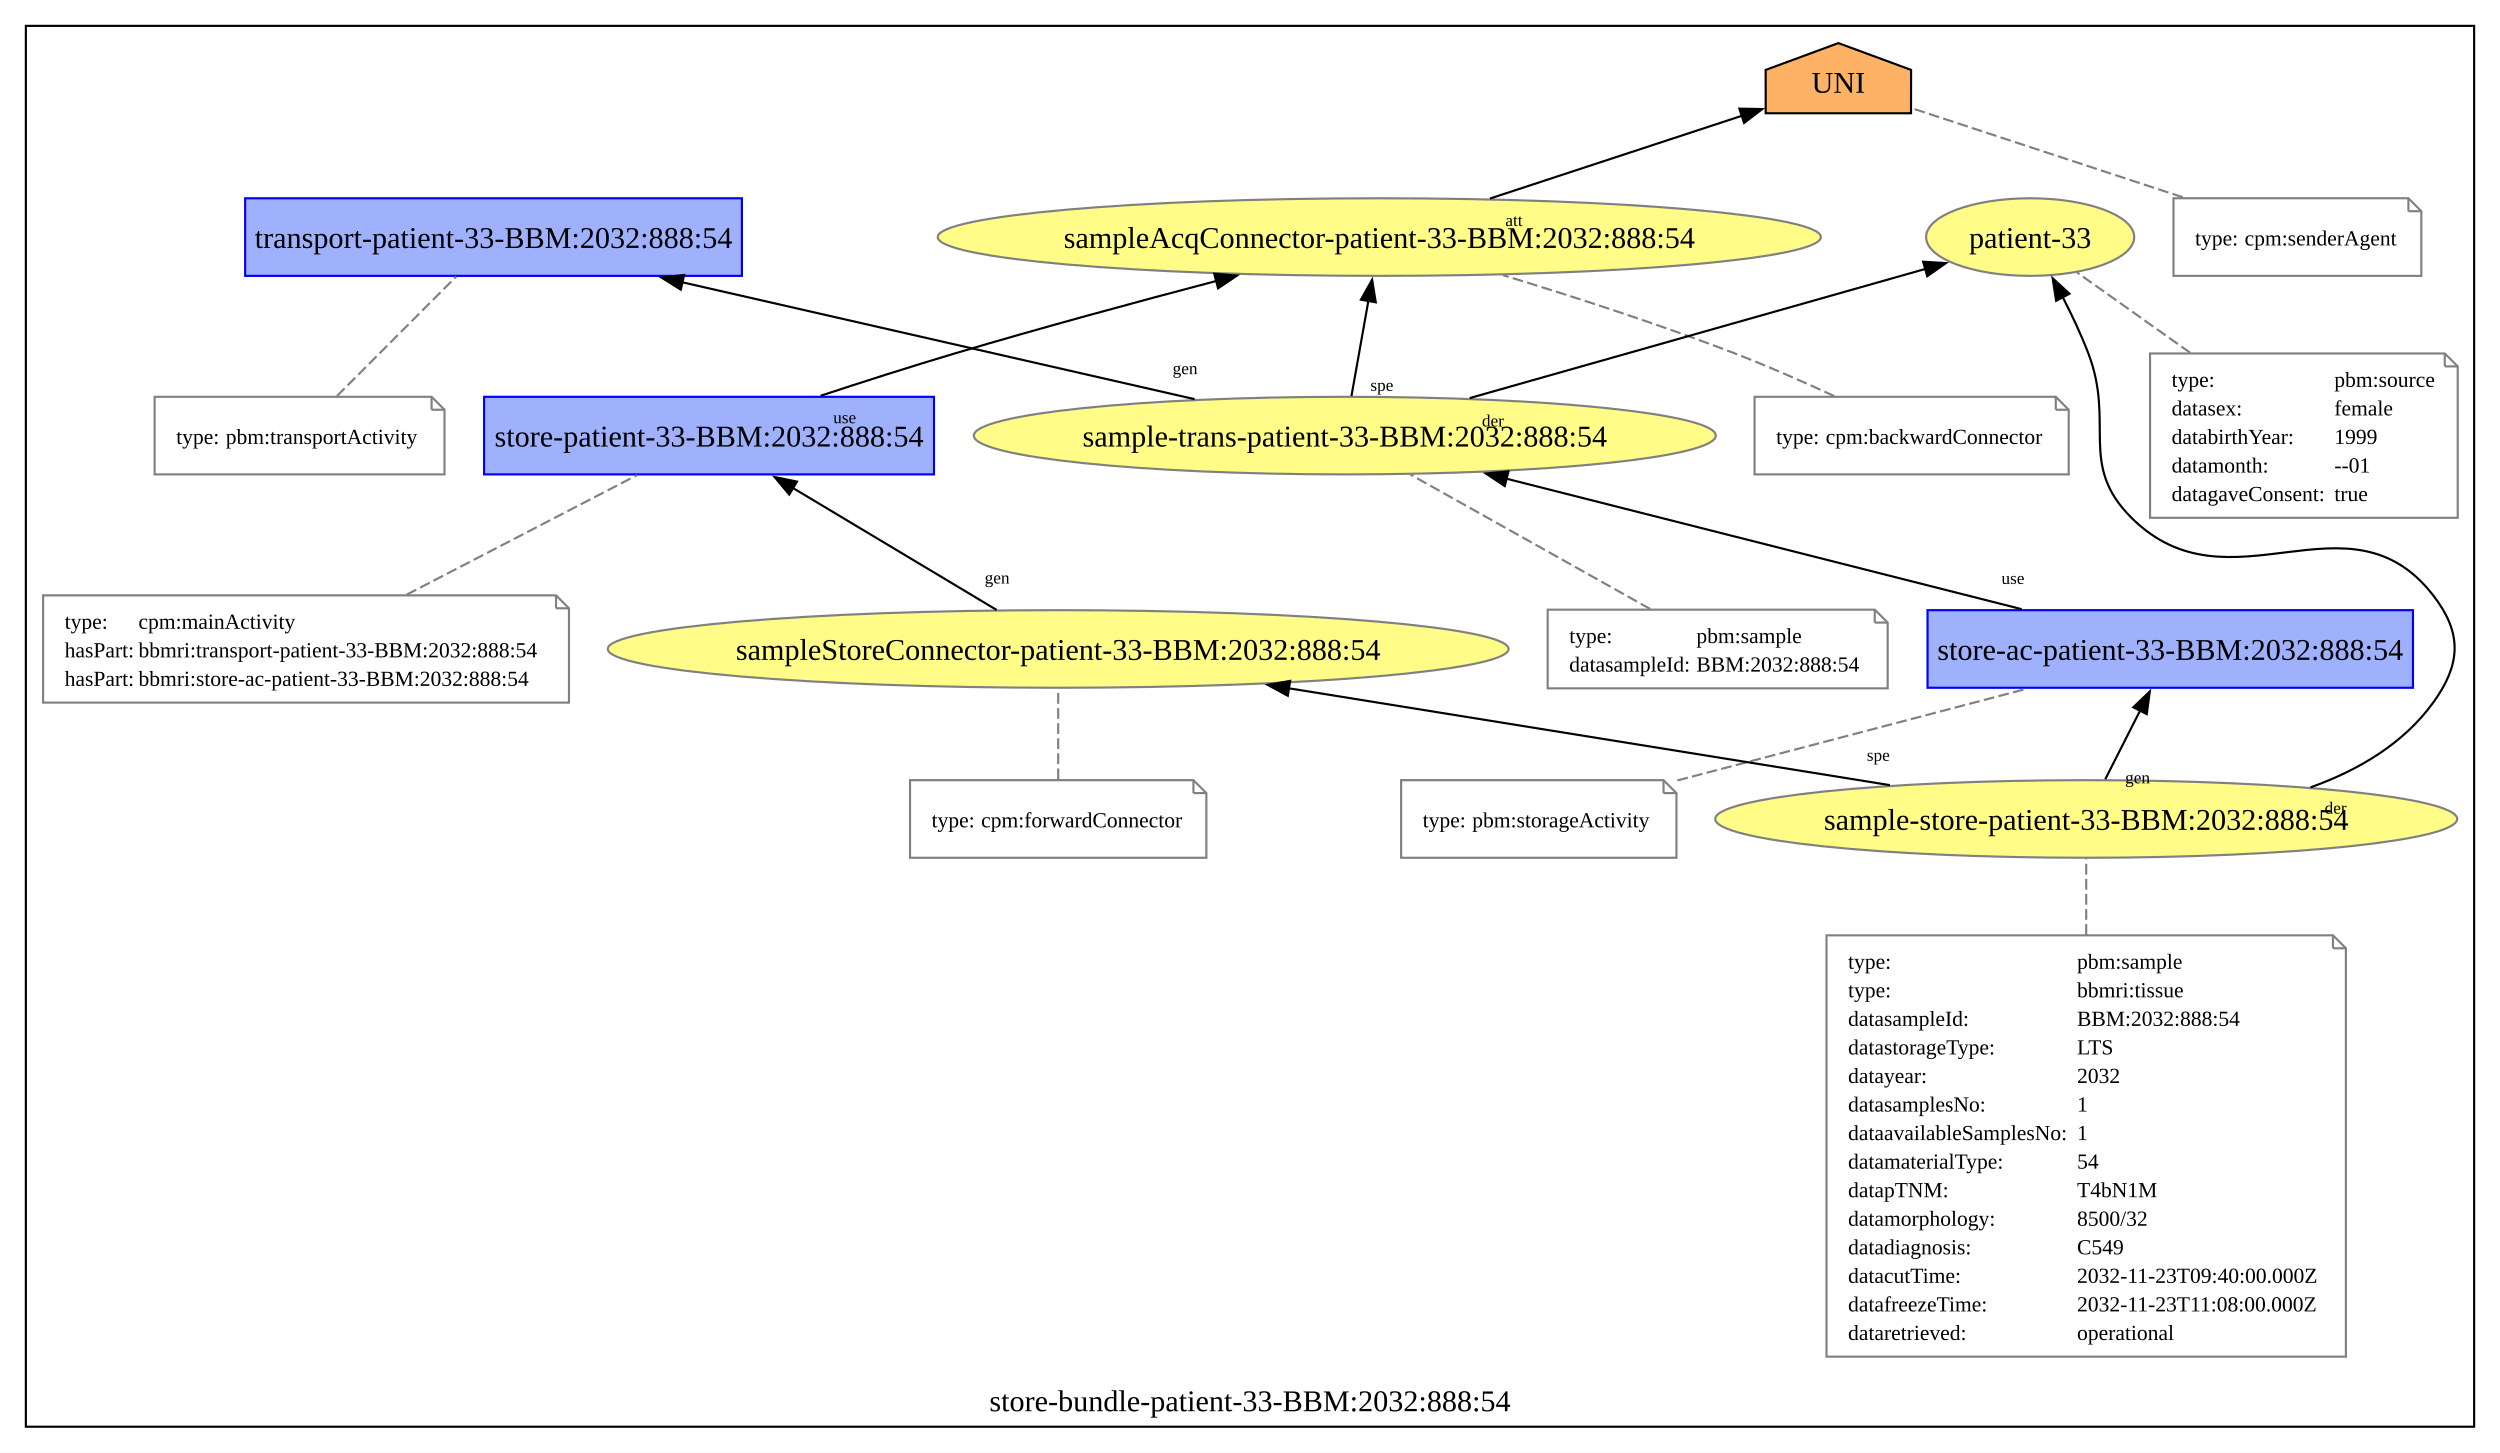
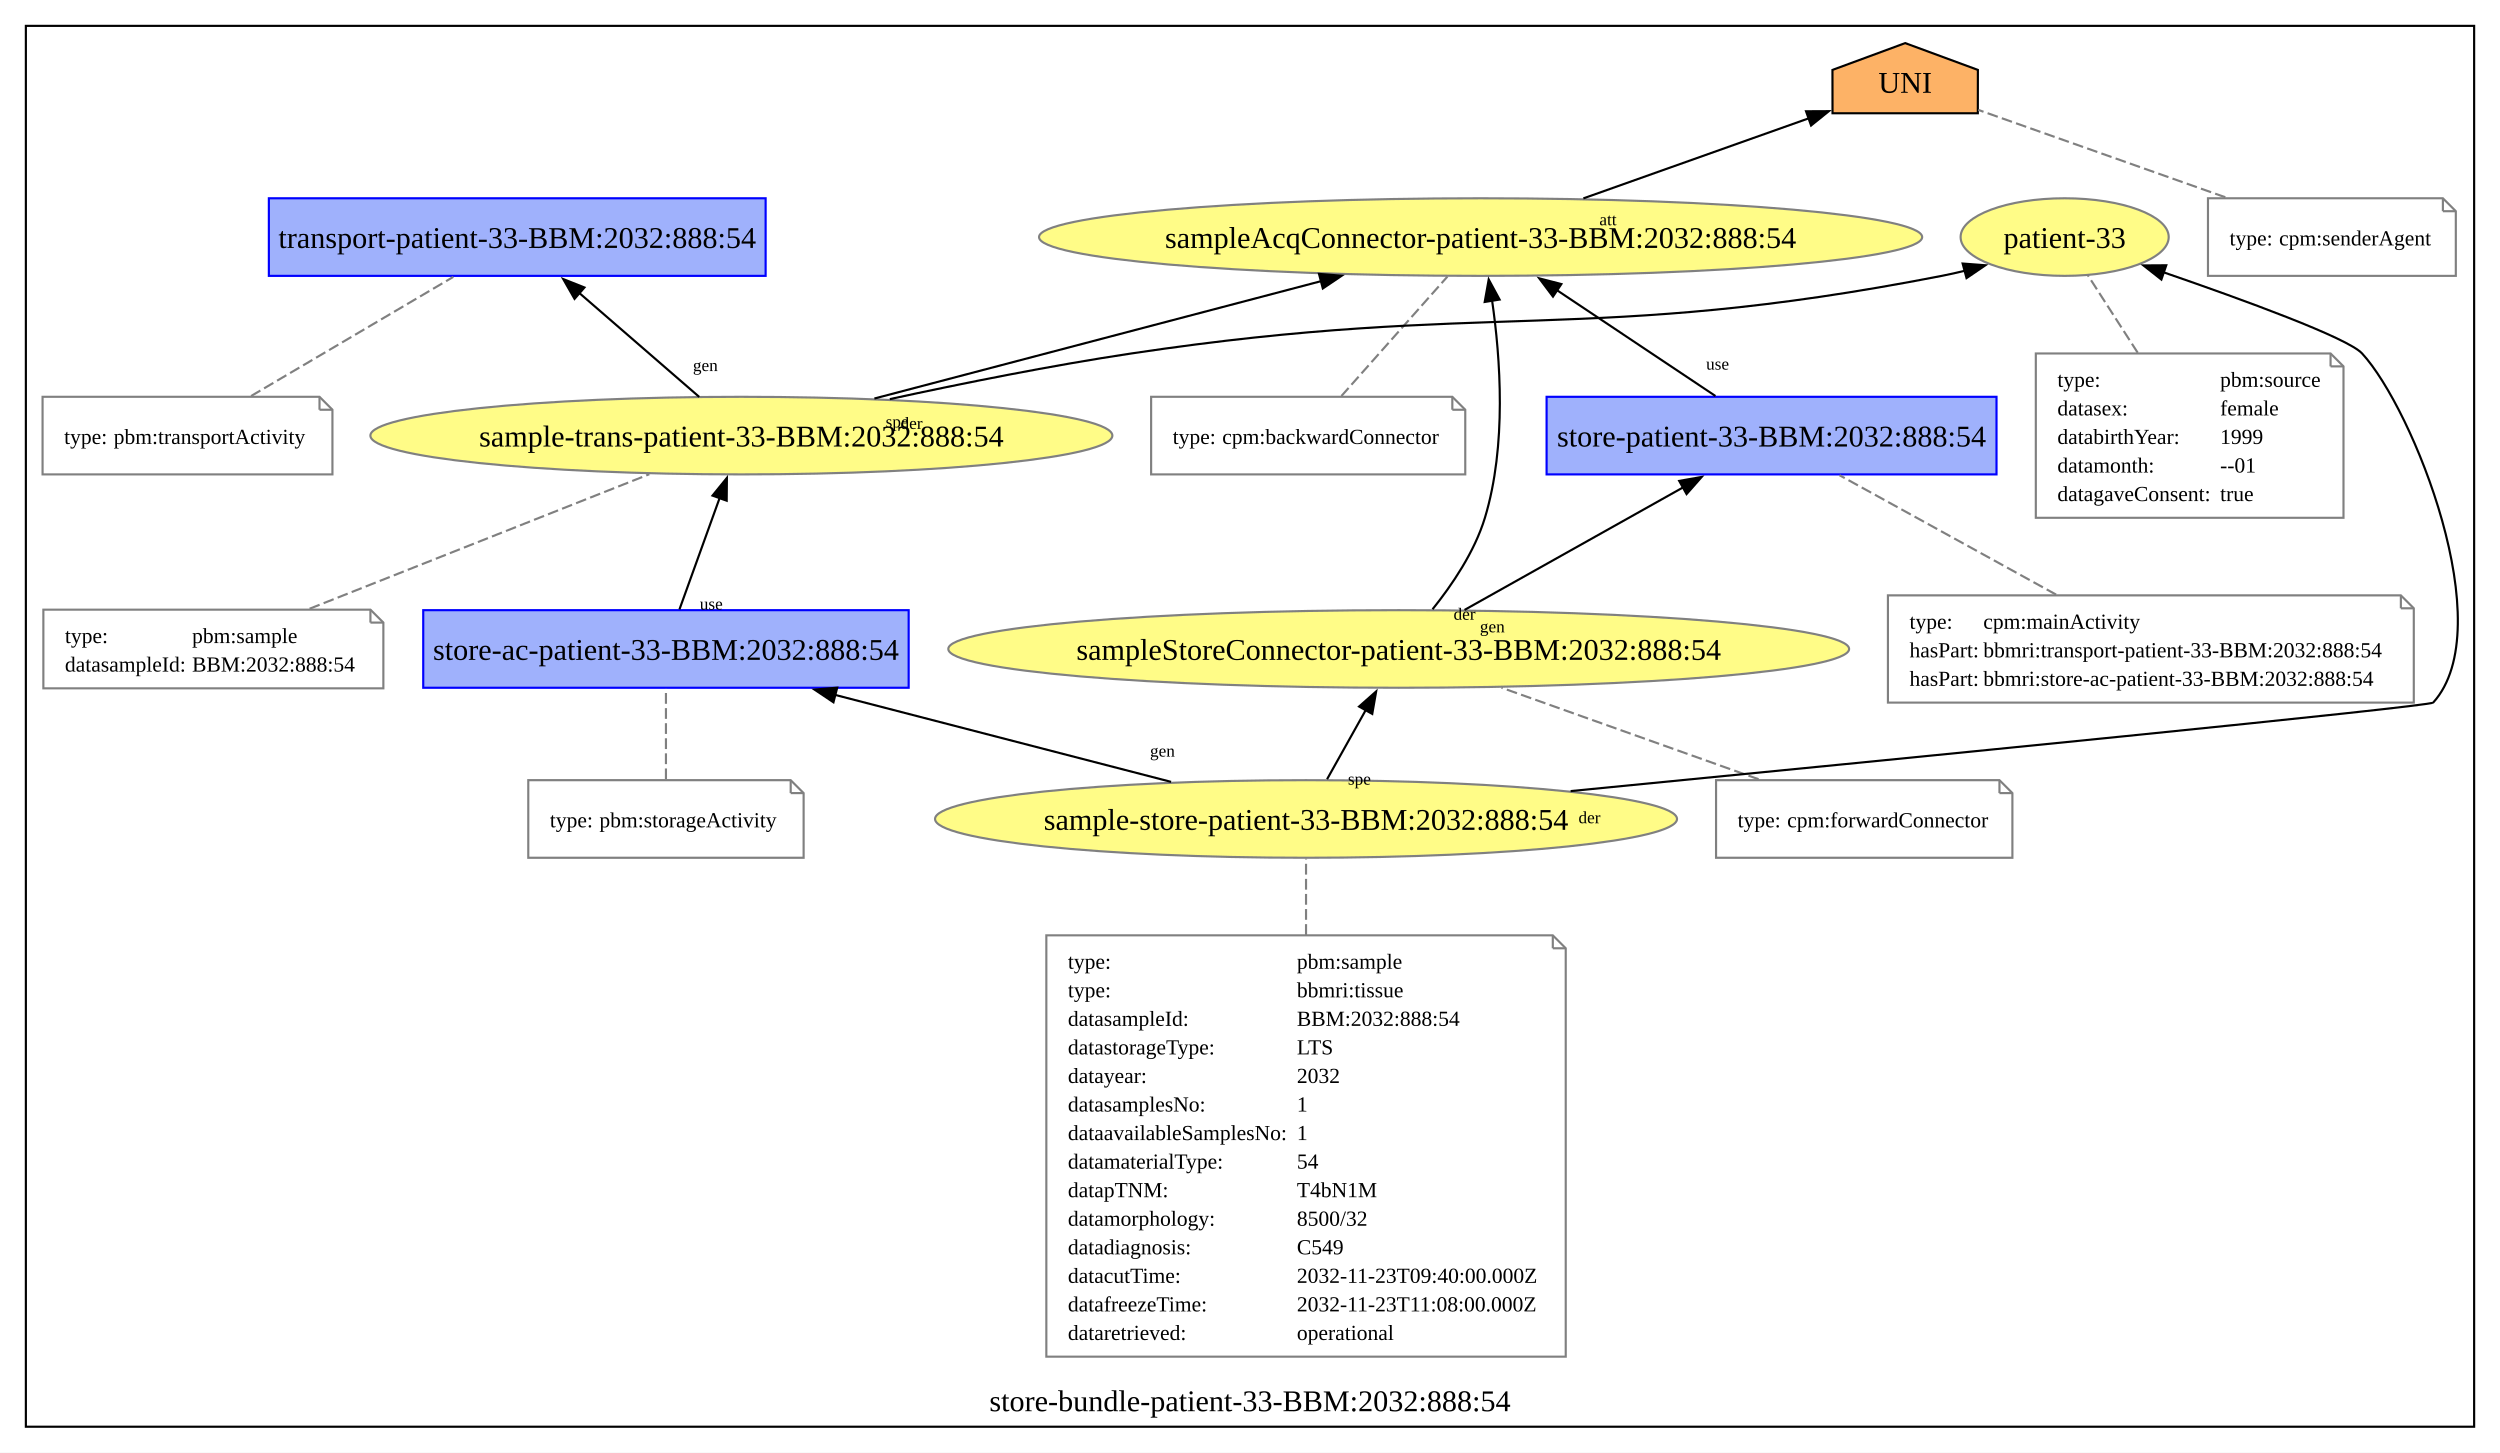
<svg xmlns="http://www.w3.org/2000/svg" xmlns:xlink="http://www.w3.org/1999/xlink" width="1160pt" height="674pt" viewBox="0.00 0.00 1160.00 674.00">
  <g id="graph0" class="graph" transform="scale(1 1) rotate(0) translate(4 670)">
    <polygon fill="white" stroke="none" points="-4,4 -4,-670 1156,-670 1156,4 -4,4" />
    <g id="clust1" class="cluster">
      <g id="a_clust1">
        <a xlink:href="http://www.bbmri.cz/schemas/biobank/datastore-bundle-patient-33-BBM:2032:888:54" xlink:title="store-bundle-patient-33-BBM:2032:888:54">
          <polygon fill="none" stroke="black" points="8,-8 8,-658 1144,-658 1144,-8 8,-8" />
          <text text-anchor="middle" x="576" y="-15.2" font-family="Times New Roman,serif" font-size="14.00">store-bundle-patient-33-BBM:2032:888:54</text>
        </a>
      </g>
    </g>
    <g id="node1" class="node">
      <g id="a_node1">
        <a xlink:href="http://www.bbmri.cz/schemas/biobank/datastore-patient-33-BBM:2032:888:54" xlink:title="store-patient-33-BBM:2032:888:54">
-           <polygon fill="#9fb1fc" stroke="#0000ff" points="429.38,-485.88 220.62,-485.88 220.62,-449.88 429.38,-449.88 429.38,-485.88" />
-           <text text-anchor="middle" x="325" y="-462.82" font-family="Times New Roman,serif" font-size="14.00">store-patient-33-BBM:2032:888:54</text>
+           <polygon fill="#9fb1fc" stroke="#0000ff" points="922.38,-485.88 713.62,-485.88 713.62,-449.88 922.38,-449.88 922.38,-485.88" />
+           <text text-anchor="middle" x="818" y="-462.82" font-family="Times New Roman,serif" font-size="14.00">store-patient-33-BBM:2032:888:54</text>
        </a>
      </g>
    </g>
    <g id="node7" class="node">
      <g id="a_node7">
        <a xlink:href="http://www.bbmri.cz/schemas/biobank/datasampleAcqConnector-patient-33-BBM:2032:888:54" xlink:title="sampleAcqConnector-patient-33-BBM:2032:888:54">
-           <ellipse fill="#fffc87" stroke="#808080" cx="636" cy="-560" rx="204.89" ry="18" />
-           <text text-anchor="middle" x="636" y="-554.95" font-family="Times New Roman,serif" font-size="14.00">sampleAcqConnector-patient-33-BBM:2032:888:54</text>
+           <ellipse fill="#fffc87" stroke="#808080" cx="683" cy="-560" rx="204.89" ry="18" />
+           <text text-anchor="middle" x="683" y="-554.95" font-family="Times New Roman,serif" font-size="14.00">sampleAcqConnector-patient-33-BBM:2032:888:54</text>
        </a>
      </g>
    </g>
    <g id="edge10" class="edge">
-       <path fill="none" stroke="black" d="M376.75,-486.36C396.2,-492.76 418.55,-499.92 439,-506 478.84,-517.84 523.56,-529.96 560.3,-539.62" />
-       <polygon fill="black" stroke="black" points="559.41,-543 569.97,-542.15 561.19,-536.23 559.41,-543" />
-       <text text-anchor="middle" x="387.93" y="-473.63" font-family="Times New Roman,serif" font-size="8.00">use</text>
+       <path fill="none" stroke="black" d="M791.97,-486.25C771.05,-500.22 741.46,-519.97 718.39,-535.37" />
+       <polygon fill="black" stroke="black" points="716.58,-532.37 710.21,-540.84 720.47,-538.19 716.58,-532.37" />
+       <text text-anchor="middle" x="792.95" y="-498.5" font-family="Times New Roman,serif" font-size="8.00">use</text>
    </g>
    <g id="node2" class="node">
-       <polygon fill="none" stroke="gray" points="254,-393.75 16,-393.75 16,-344 260,-344 260,-387.75 254,-393.75" />
-       <polyline fill="none" stroke="gray" points="254,-393.75 254,-387.75" />
-       <polyline fill="none" stroke="gray" points="260,-387.75 254,-387.75" />
-       <text text-anchor="start" x="26" y="-378.25" font-family="Times New Roman,serif" font-size="10.00">type:</text>
-       <text text-anchor="start" x="60.25" y="-378.25" font-family="Times New Roman,serif" font-size="10.00">cpm:mainActivity</text>
-       <text text-anchor="start" x="26" y="-365" font-family="Times New Roman,serif" font-size="10.00">hasPart:</text>
-       <text text-anchor="start" x="60.25" y="-365" font-family="Times New Roman,serif" font-size="10.00">bbmri:transport-patient-33-BBM:2032:888:54</text>
-       <text text-anchor="start" x="26" y="-351.75" font-family="Times New Roman,serif" font-size="10.00">hasPart:</text>
-       <text text-anchor="start" x="60.25" y="-351.75" font-family="Times New Roman,serif" font-size="10.00">bbmri:store-ac-patient-33-BBM:2032:888:54</text>
+       <polygon fill="none" stroke="gray" points="1110,-393.75 872,-393.75 872,-344 1116,-344 1116,-387.75 1110,-393.75" />
+       <polyline fill="none" stroke="gray" points="1110,-393.75 1110,-387.75" />
+       <polyline fill="none" stroke="gray" points="1116,-387.75 1110,-387.75" />
+       <text text-anchor="start" x="882" y="-378.25" font-family="Times New Roman,serif" font-size="10.00">type:</text>
+       <text text-anchor="start" x="916.25" y="-378.25" font-family="Times New Roman,serif" font-size="10.00">cpm:mainActivity</text>
+       <text text-anchor="start" x="882" y="-365" font-family="Times New Roman,serif" font-size="10.00">hasPart:</text>
+       <text text-anchor="start" x="916.25" y="-365" font-family="Times New Roman,serif" font-size="10.00">bbmri:transport-patient-33-BBM:2032:888:54</text>
+       <text text-anchor="start" x="882" y="-351.75" font-family="Times New Roman,serif" font-size="10.00">hasPart:</text>
+       <text text-anchor="start" x="916.25" y="-351.75" font-family="Times New Roman,serif" font-size="10.00">bbmri:store-ac-patient-33-BBM:2032:888:54</text>
    </g>
    <g id="edge1" class="edge">
-       <path fill="none" stroke="gray" stroke-dasharray="5,2" d="M184.71,-394.1C217.92,-411.33 261.74,-434.06 291.51,-449.5" />
+       <path fill="none" stroke="gray" stroke-dasharray="5,2" d="M950.04,-394.1C918.78,-411.33 877.54,-434.06 849.52,-449.5" />
    </g>
    <g id="node3" class="node">
      <g id="a_node3">
        <a xlink:href="http://www.bbmri.cz/schemas/biobank/datatransport-patient-33-BBM:2032:888:54" xlink:title="transport-patient-33-BBM:2032:888:54">
-           <polygon fill="#9fb1fc" stroke="#0000ff" points="340.25,-578 109.75,-578 109.75,-542 340.25,-542 340.25,-578" />
-           <text text-anchor="middle" x="225" y="-554.95" font-family="Times New Roman,serif" font-size="14.00">transport-patient-33-BBM:2032:888:54</text>
+           <polygon fill="#9fb1fc" stroke="#0000ff" points="351.25,-578 120.75,-578 120.75,-542 351.25,-542 351.25,-578" />
+           <text text-anchor="middle" x="236" y="-554.95" font-family="Times New Roman,serif" font-size="14.00">transport-patient-33-BBM:2032:888:54</text>
        </a>
      </g>
    </g>
    <g id="node4" class="node">
-       <polygon fill="none" stroke="gray" points="196.25,-485.88 67.75,-485.88 67.75,-449.88 202.25,-449.88 202.25,-479.88 196.25,-485.88" />
-       <polyline fill="none" stroke="gray" points="196.25,-485.88 196.25,-479.88" />
-       <polyline fill="none" stroke="gray" points="202.25,-479.88 196.25,-479.88" />
-       <text text-anchor="start" x="77.75" y="-464" font-family="Times New Roman,serif" font-size="10.00">type:</text>
-       <text text-anchor="start" x="100.75" y="-464" font-family="Times New Roman,serif" font-size="10.00">pbm:transportActivity</text>
+       <polygon fill="none" stroke="gray" points="144.25,-485.88 15.75,-485.88 15.75,-449.88 150.25,-449.88 150.25,-479.88 144.25,-485.88" />
+       <polyline fill="none" stroke="gray" points="144.25,-485.88 144.25,-479.88" />
+       <polyline fill="none" stroke="gray" points="150.25,-479.88 144.25,-479.88" />
+       <text text-anchor="start" x="25.75" y="-464" font-family="Times New Roman,serif" font-size="10.00">type:</text>
+       <text text-anchor="start" x="48.75" y="-464" font-family="Times New Roman,serif" font-size="10.00">pbm:transportActivity</text>
    </g>
    <g id="edge2" class="edge">
-       <path fill="none" stroke="gray" stroke-dasharray="5,2" d="M152.35,-486.25C168.29,-502.21 191.78,-525.73 207.7,-541.68" />
+       <path fill="none" stroke="gray" stroke-dasharray="5,2" d="M112.5,-486.25C139.51,-502.16 179.27,-525.58 206.33,-541.52" />
    </g>
    <g id="node5" class="node">
      <g id="a_node5">
        <a xlink:href="http://www.bbmri.cz/schemas/biobank/datastore-ac-patient-33-BBM:2032:888:54" xlink:title="store-ac-patient-33-BBM:2032:888:54">
-           <polygon fill="#9fb1fc" stroke="#0000ff" points="1115.62,-386.88 890.38,-386.88 890.38,-350.88 1115.62,-350.88 1115.62,-386.88" />
-           <text text-anchor="middle" x="1003" y="-363.82" font-family="Times New Roman,serif" font-size="14.00">store-ac-patient-33-BBM:2032:888:54</text>
+           <polygon fill="#9fb1fc" stroke="#0000ff" points="417.62,-386.88 192.38,-386.88 192.38,-350.88 417.62,-350.88 417.62,-386.88" />
+           <text text-anchor="middle" x="305" y="-363.82" font-family="Times New Roman,serif" font-size="14.00">store-ac-patient-33-BBM:2032:888:54</text>
        </a>
      </g>
    </g>
    <g id="node11" class="node">
      <g id="a_node11">
        <a xlink:href="http://www.bbmri.cz/schemas/biobank/datasample-trans-patient-33-BBM:2032:888:54" xlink:title="sample-trans-patient-33-BBM:2032:888:54">
-           <ellipse fill="#fffc87" stroke="#808080" cx="620" cy="-467.88" rx="172.14" ry="18" />
-           <text text-anchor="middle" x="620" y="-462.82" font-family="Times New Roman,serif" font-size="14.00">sample-trans-patient-33-BBM:2032:888:54</text>
-         </a>
-       </g>
-     </g>
-     <g id="edge15" class="edge">
-       <path fill="none" stroke="black" d="M934.08,-387.33C866.62,-404.41 764.15,-430.37 694.75,-447.94" />
-       <polygon fill="black" stroke="black" points="694.21,-444.47 685.37,-450.32 695.93,-451.26 694.21,-444.47" />
-       <text text-anchor="middle" x="930" y="-399.04" font-family="Times New Roman,serif" font-size="8.00">use</text>
+           <ellipse fill="#fffc87" stroke="#808080" cx="340" cy="-467.88" rx="172.14" ry="18" />
+           <text text-anchor="middle" x="340" y="-462.82" font-family="Times New Roman,serif" font-size="14.00">sample-trans-patient-33-BBM:2032:888:54</text>
+         </a>
+       </g>
+     </g>
+     <g id="edge16" class="edge">
+       <path fill="none" stroke="black" d="M311.26,-387.22C316.43,-401.56 323.89,-422.21 329.9,-438.9" />
+       <polygon fill="black" stroke="black" points="326.6,-440.04 333.28,-448.26 333.18,-437.67 326.6,-440.04" />
+       <text text-anchor="middle" x="326.02" y="-387.14" font-family="Times New Roman,serif" font-size="8.00">use</text>
    </g>
    <g id="node6" class="node">
-       <polygon fill="none" stroke="gray" points="767.88,-308 646.12,-308 646.12,-272 773.88,-272 773.88,-302 767.88,-308" />
-       <polyline fill="none" stroke="gray" points="767.88,-308 767.88,-302" />
-       <polyline fill="none" stroke="gray" points="773.88,-302 767.88,-302" />
-       <text text-anchor="start" x="656.12" y="-286.12" font-family="Times New Roman,serif" font-size="10.00">type:</text>
-       <text text-anchor="start" x="679.12" y="-286.12" font-family="Times New Roman,serif" font-size="10.00">pbm:storageActivity</text>
+       <polygon fill="none" stroke="gray" points="362.88,-308 241.12,-308 241.12,-272 368.88,-272 368.88,-302 362.88,-308" />
+       <polyline fill="none" stroke="gray" points="362.88,-308 362.88,-302" />
+       <polyline fill="none" stroke="gray" points="368.88,-302 362.88,-302" />
+       <text text-anchor="start" x="251.12" y="-286.12" font-family="Times New Roman,serif" font-size="10.00">type:</text>
+       <text text-anchor="start" x="274.12" y="-286.12" font-family="Times New Roman,serif" font-size="10.00">pbm:storageActivity</text>
    </g>
    <g id="edge3" class="edge">
-       <path fill="none" stroke="gray" stroke-dasharray="5,2" d="M774.3,-307.87C822.31,-320.47 887.73,-337.63 936.31,-350.38" />
+       <path fill="none" stroke="gray" stroke-dasharray="5,2" d="M305,-308.44C305,-321.03 305,-337.93 305,-350.5" />
    </g>
    <g id="node17" class="node">
      <g id="a_node17">
        <a xlink:href="http://www.bbmri.cz/schemas/biobank/dataUNI" xlink:title="UNI">
-           <polygon fill="#fdb266" stroke="black" points="882.74,-637.56 849,-650 815.26,-637.56 815.29,-617.44 882.71,-617.44 882.74,-637.56" />
-           <text text-anchor="middle" x="849" y="-626.95" font-family="Times New Roman,serif" font-size="14.00">UNI</text>
+           <polygon fill="#fdb266" stroke="black" points="913.74,-637.56 880,-650 846.26,-637.56 846.29,-617.44 913.71,-617.44 913.74,-637.56" />
+           <text text-anchor="middle" x="880" y="-626.95" font-family="Times New Roman,serif" font-size="14.00">UNI</text>
        </a>
      </g>
    </g>
    <g id="edge12" class="edge">
-       <path fill="none" stroke="black" d="M687.29,-577.86C723.06,-589.61 770.31,-605.14 804.49,-616.37" />
-       <polygon fill="black" stroke="black" points="803.07,-619.59 813.66,-619.39 805.25,-612.94 803.07,-619.59" />
-       <text text-anchor="middle" x="698.47" y="-565.13" font-family="Times New Roman,serif" font-size="8.00">att</text>
+       <path fill="none" stroke="black" d="M730.69,-577.95C762.57,-589.27 804.23,-604.08 835.45,-615.17" />
+       <polygon fill="black" stroke="black" points="834,-618.37 844.59,-618.42 836.34,-611.77 834,-618.37" />
+       <text text-anchor="middle" x="742.1" y="-565.49" font-family="Times New Roman,serif" font-size="8.00">att</text>
    </g>
    <g id="node8" class="node">
-       <polygon fill="none" stroke="gray" points="949.88,-485.88 810.12,-485.88 810.12,-449.88 955.88,-449.88 955.88,-479.88 949.88,-485.88" />
-       <polyline fill="none" stroke="gray" points="949.88,-485.88 949.88,-479.88" />
-       <polyline fill="none" stroke="gray" points="955.88,-479.88 949.88,-479.88" />
-       <text text-anchor="start" x="820.12" y="-464" font-family="Times New Roman,serif" font-size="10.00">type:</text>
-       <text text-anchor="start" x="843.12" y="-464" font-family="Times New Roman,serif" font-size="10.00">cpm:backwardConnector</text>
+       <polygon fill="none" stroke="gray" points="669.88,-485.88 530.12,-485.88 530.12,-449.88 675.88,-449.88 675.88,-479.88 669.88,-485.88" />
+       <polyline fill="none" stroke="gray" points="669.88,-485.88 669.88,-479.88" />
+       <polyline fill="none" stroke="gray" points="675.88,-479.88 669.88,-479.88" />
+       <text text-anchor="start" x="540.12" y="-464" font-family="Times New Roman,serif" font-size="10.00">type:</text>
+       <text text-anchor="start" x="563.12" y="-464" font-family="Times New Roman,serif" font-size="10.00">cpm:backwardConnector</text>
    </g>
    <g id="edge4" class="edge">
-       <path fill="none" stroke="gray" stroke-dasharray="5,2" d="M847.05,-486.23C832.86,-492.79 816.31,-500.1 801,-506 765.77,-519.58 725.43,-532.59 693.45,-542.31" />
+       <path fill="none" stroke="gray" stroke-dasharray="5,2" d="M618.42,-486.25C632.59,-502.21 653.47,-525.73 667.62,-541.68" />
    </g>
    <g id="node9" class="node">
      <g id="a_node9">
        <a xlink:href="http://www.bbmri.cz/schemas/biobank/datasampleStoreConnector-patient-33-BBM:2032:888:54" xlink:title="sampleStoreConnector-patient-33-BBM:2032:888:54">
-           <ellipse fill="#fffc87" stroke="#808080" cx="487" cy="-368.88" rx="208.99" ry="18" />
-           <text text-anchor="middle" x="487" y="-363.82" font-family="Times New Roman,serif" font-size="14.00">sampleStoreConnector-patient-33-BBM:2032:888:54</text>
+           <ellipse fill="#fffc87" stroke="#808080" cx="645" cy="-368.88" rx="208.99" ry="18" />
+           <text text-anchor="middle" x="645" y="-363.82" font-family="Times New Roman,serif" font-size="14.00">sampleStoreConnector-patient-33-BBM:2032:888:54</text>
        </a>
      </g>
    </g>
    <g id="edge11" class="edge">
-       <path fill="none" stroke="black" d="M458.41,-386.99C432.17,-402.71 393.06,-426.13 363.96,-443.55" />
-       <polygon fill="black" stroke="black" points="362.2,-440.52 355.42,-448.66 365.8,-446.53 362.2,-440.52" />
-       <text text-anchor="middle" x="458.65" y="-399.27" font-family="Times New Roman,serif" font-size="8.00">gen</text>
+       <path fill="none" stroke="black" d="M675.53,-386.99C703.8,-402.85 746.05,-426.54 777.21,-444" />
+       <polygon fill="black" stroke="black" points="775.15,-446.86 785.58,-448.7 778.57,-440.75 775.15,-446.86" />
+       <text text-anchor="middle" x="688.43" y="-376.61" font-family="Times New Roman,serif" font-size="8.00">gen</text>
+     </g>
+     <g id="edge13" class="edge">
+       <path fill="none" stroke="black" d="M660.69,-387.29C669.73,-398.53 680.21,-413.96 685,-429.75 695.17,-463.27 692.19,-503.97 688.32,-530.63" />
+       <polygon fill="black" stroke="black" points="684.9,-529.89 686.76,-540.32 691.81,-531 684.9,-529.89" />
+       <text text-anchor="middle" x="675.54" y="-382.44" font-family="Times New Roman,serif" font-size="8.00">der</text>
    </g>
    <g id="node10" class="node">
-       <polygon fill="none" stroke="gray" points="549.75,-308 418.25,-308 418.25,-272 555.75,-272 555.75,-302 549.75,-308" />
-       <polyline fill="none" stroke="gray" points="549.75,-308 549.75,-302" />
-       <polyline fill="none" stroke="gray" points="555.75,-302 549.75,-302" />
-       <text text-anchor="start" x="428.25" y="-286.12" font-family="Times New Roman,serif" font-size="10.00">type:</text>
-       <text text-anchor="start" x="451.25" y="-286.12" font-family="Times New Roman,serif" font-size="10.00">cpm:forwardConnector</text>
+       <polygon fill="none" stroke="gray" points="923.75,-308 792.25,-308 792.25,-272 929.75,-272 929.75,-302 923.75,-308" />
+       <polyline fill="none" stroke="gray" points="923.75,-308 923.75,-302" />
+       <polyline fill="none" stroke="gray" points="929.75,-302 923.75,-302" />
+       <text text-anchor="start" x="802.25" y="-286.12" font-family="Times New Roman,serif" font-size="10.00">type:</text>
+       <text text-anchor="start" x="825.25" y="-286.12" font-family="Times New Roman,serif" font-size="10.00">cpm:forwardConnector</text>
    </g>
    <g id="edge5" class="edge">
-       <path fill="none" stroke="gray" stroke-dasharray="5,2" d="M487,-308.44C487,-321.03 487,-337.93 487,-350.5" />
+       <path fill="none" stroke="gray" stroke-dasharray="5,2" d="M811.99,-308.44C776.26,-321.16 728.12,-338.29 692.71,-350.9" />
+     </g>
+     <g id="edge15" class="edge">
+       <path fill="none" stroke="black" d="M320.44,-485.83C304.66,-499.5 282.25,-518.92 264.48,-534.32" />
+       <polygon fill="black" stroke="black" points="262.59,-531.32 257.33,-540.52 267.18,-536.61 262.59,-531.32" />
+       <text text-anchor="middle" x="323.28" y="-497.83" font-family="Times New Roman,serif" font-size="8.00">gen</text>
    </g>
    <g id="edge14" class="edge">
-       <path fill="none" stroke="black" d="M550.29,-484.78C483.93,-499.92 383.84,-522.76 312.22,-539.1" />
-       <polygon fill="black" stroke="black" points="311.88,-535.59 302.9,-541.22 313.43,-542.41 311.88,-535.59" />
-       <text text-anchor="middle" x="545.87" y="-496.39" font-family="Times New Roman,serif" font-size="8.00">gen</text>
-     </g>
-     <g id="edge13" class="edge">
-       <path fill="none" stroke="black" d="M623.08,-486.25C625.32,-498.84 628.39,-516.15 630.98,-530.72" />
-       <polygon fill="black" stroke="black" points="627.47,-530.95 632.66,-540.19 634.36,-529.73 627.47,-530.95" />
-       <text text-anchor="middle" x="637.19" y="-488.64" font-family="Times New Roman,serif" font-size="8.00">spe</text>
+       <path fill="none" stroke="black" d="M401.72,-485.09C459.94,-500.39 547.29,-523.34 609.18,-539.6" />
+       <polygon fill="black" stroke="black" points="608.01,-542.92 618.57,-542.07 609.79,-536.15 608.01,-542.92" />
+       <text text-anchor="middle" x="412.27" y="-471.71" font-family="Times New Roman,serif" font-size="8.00">spe</text>
    </g>
    <g id="node15" class="node">
      <g id="a_node15">
        <a xlink:href="http://www.bbmri.cz/schemas/biobank/datapatient-33" xlink:title="patient-33">
-           <ellipse fill="#fffc87" stroke="#808080" cx="938" cy="-560" rx="48.28" ry="18" />
-           <text text-anchor="middle" x="938" y="-554.95" font-family="Times New Roman,serif" font-size="14.00">patient-33</text>
-         </a>
-       </g>
-     </g>
-     <g id="edge18" class="edge">
-       <path fill="none" stroke="black" d="M677.96,-485.3C738.59,-502.48 832.68,-529.15 889.51,-545.26" />
-       <polygon fill="black" stroke="black" points="888.33,-548.56 898.91,-547.92 890.24,-541.83 888.33,-548.56" />
-       <text text-anchor="middle" x="688.71" y="-472.12" font-family="Times New Roman,serif" font-size="8.00">der</text>
+           <ellipse fill="#fffc87" stroke="#808080" cx="954" cy="-560" rx="48.28" ry="18" />
+           <text text-anchor="middle" x="954" y="-554.95" font-family="Times New Roman,serif" font-size="14.00">patient-33</text>
+         </a>
+       </g>
+     </g>
+     <g id="edge19" class="edge">
+       <path fill="none" stroke="black" d="M408.88,-484.81C442.54,-492.13 483.73,-500.41 521,-506 687.02,-530.9 732.23,-509.86 897,-542 900.55,-542.69 904.19,-543.51 907.84,-544.41" />
+       <polygon fill="black" stroke="black" points="906.66,-547.72 917.23,-546.92 908.47,-540.96 906.66,-547.72" />
+       <text text-anchor="middle" x="418.95" y="-470.96" font-family="Times New Roman,serif" font-size="8.00">der</text>
    </g>
    <g id="node12" class="node">
-       <polygon fill="none" stroke="gray" points="865.88,-387.12 714.12,-387.12 714.12,-350.62 871.88,-350.62 871.88,-381.12 865.88,-387.12" />
-       <polyline fill="none" stroke="gray" points="865.88,-387.12 865.88,-381.12" />
-       <polyline fill="none" stroke="gray" points="871.88,-381.12 865.88,-381.12" />
-       <text text-anchor="start" x="724.12" y="-371.62" font-family="Times New Roman,serif" font-size="10.00">type:</text>
-       <text text-anchor="start" x="783.12" y="-371.62" font-family="Times New Roman,serif" font-size="10.00">pbm:sample</text>
-       <text text-anchor="start" x="724.12" y="-358.38" font-family="Times New Roman,serif" font-size="10.00">datasampleId:</text>
-       <text text-anchor="start" x="783.12" y="-358.38" font-family="Times New Roman,serif" font-size="10.00">BBM:2032:888:54</text>
+       <polygon fill="none" stroke="gray" points="167.88,-387.12 16.12,-387.12 16.12,-350.62 173.88,-350.62 173.88,-381.12 167.88,-387.12" />
+       <polyline fill="none" stroke="gray" points="167.88,-387.12 167.88,-381.12" />
+       <polyline fill="none" stroke="gray" points="173.88,-381.12 167.88,-381.12" />
+       <text text-anchor="start" x="26.12" y="-371.62" font-family="Times New Roman,serif" font-size="10.00">type:</text>
+       <text text-anchor="start" x="85.12" y="-371.62" font-family="Times New Roman,serif" font-size="10.00">pbm:sample</text>
+       <text text-anchor="start" x="26.12" y="-358.38" font-family="Times New Roman,serif" font-size="10.00">datasampleId:</text>
+       <text text-anchor="start" x="85.12" y="-358.38" font-family="Times New Roman,serif" font-size="10.00">BBM:2032:888:54</text>
    </g>
    <g id="edge6" class="edge">
-       <path fill="none" stroke="gray" stroke-dasharray="5,2" d="M761.67,-387.44C730.12,-405.13 681.77,-432.24 650.52,-449.77" />
+       <path fill="none" stroke="gray" stroke-dasharray="5,2" d="M139.65,-387.55C184.51,-405.31 253.14,-432.49 297.3,-449.97" />
    </g>
    <g id="node13" class="node">
      <g id="a_node13">
        <a xlink:href="http://www.bbmri.cz/schemas/biobank/datasample-store-patient-33-BBM:2032:888:54" xlink:title="sample-store-patient-33-BBM:2032:888:54">
-           <ellipse fill="#fffc87" stroke="#808080" cx="964" cy="-290" rx="172.14" ry="18" />
-           <text text-anchor="middle" x="964" y="-284.95" font-family="Times New Roman,serif" font-size="14.00">sample-store-patient-33-BBM:2032:888:54</text>
-         </a>
-       </g>
-     </g>
-     <g id="edge16" class="edge">
-       <path fill="none" stroke="black" d="M972.85,-308.44C977.64,-317.88 983.66,-329.75 989.06,-340.4" />
-       <polygon fill="black" stroke="black" points="985.85,-341.82 993.5,-349.15 992.1,-338.65 985.85,-341.82" />
-       <text text-anchor="middle" x="987.83" y="-306.53" font-family="Times New Roman,serif" font-size="8.00">gen</text>
+           <ellipse fill="#fffc87" stroke="#808080" cx="602" cy="-290" rx="172.14" ry="18" />
+           <text text-anchor="middle" x="602" y="-284.95" font-family="Times New Roman,serif" font-size="14.00">sample-store-patient-33-BBM:2032:888:54</text>
+         </a>
+       </g>
    </g>
    <g id="edge17" class="edge">
-       <path fill="none" stroke="black" d="M872.88,-305.69C793.38,-318.5 677.95,-337.1 594.07,-350.62" />
-       <polygon fill="black" stroke="black" points="593.52,-347.16 584.2,-352.21 594.63,-354.07 593.52,-347.16" />
-       <text text-anchor="middle" x="867.54" y="-316.98" font-family="Times New Roman,serif" font-size="8.00">spe</text>
-     </g>
-     <g id="edge19" class="edge">
-       <path fill="none" stroke="black" d="M1068.09,-304.66C1090.3,-312.6 1111.2,-324.93 1125,-344 1137.96,-361.91 1138.55,-376.28 1125,-393.75 1085.63,-444.52 1030.54,-384.43 985,-429.75 960.17,-454.46 977.47,-473.26 965,-506 961.68,-514.72 957.34,-523.89 953.11,-532.11" />
-       <polygon fill="black" stroke="black" points="950.04,-530.43 948.42,-540.9 956.21,-533.72 950.04,-530.43" />
-       <text text-anchor="middle" x="1079.72" y="-292.46" font-family="Times New Roman,serif" font-size="8.00">der</text>
+       <path fill="none" stroke="black" d="M539.38,-307.21C493.98,-318.96 432.28,-334.93 383.58,-347.54" />
+       <polygon fill="black" stroke="black" points="382.72,-344.14 373.91,-350.04 384.47,-350.92 382.72,-344.14" />
+       <text text-anchor="middle" x="535.37" y="-318.94" font-family="Times New Roman,serif" font-size="8.00">gen</text>
+     </g>
+     <g id="edge18" class="edge">
+       <path fill="none" stroke="black" d="M611.76,-308.44C617.09,-317.98 623.81,-330 629.82,-340.73" />
+       <polygon fill="black" stroke="black" points="626.61,-342.16 634.54,-349.18 632.72,-338.74 626.61,-342.16" />
+       <text text-anchor="middle" x="626.76" y="-305.92" font-family="Times New Roman,serif" font-size="8.00">spe</text>
+     </g>
+     <g id="edge20" class="edge">
+       <path fill="none" stroke="black" d="M724.78,-302.94C878.85,-317.99 1123.32,-342.15 1125,-344 1156.42,-378.77 1115.66,-480.35 1092,-506 1085.35,-513.21 1037.41,-530.72 999.88,-543.65" />
+       <polygon fill="black" stroke="black" points="998.88,-540.29 990.55,-546.84 1001.15,-546.91 998.88,-540.29" />
+       <text text-anchor="middle" x="733.51" y="-288.02" font-family="Times New Roman,serif" font-size="8.00">der</text>
    </g>
    <g id="node14" class="node">
-       <polygon fill="none" stroke="gray" points="1078.5,-236 843.5,-236 843.5,-40.5 1084.5,-40.5 1084.5,-230 1078.5,-236" />
-       <polyline fill="none" stroke="gray" points="1078.5,-236 1078.5,-230" />
-       <polyline fill="none" stroke="gray" points="1084.5,-230 1078.5,-230" />
-       <text text-anchor="start" x="853.5" y="-220.5" font-family="Times New Roman,serif" font-size="10.00">type:</text>
-       <text text-anchor="start" x="959.75" y="-220.5" font-family="Times New Roman,serif" font-size="10.00">pbm:sample</text>
-       <text text-anchor="start" x="853.5" y="-207.25" font-family="Times New Roman,serif" font-size="10.00">type:</text>
-       <text text-anchor="start" x="959.75" y="-207.25" font-family="Times New Roman,serif" font-size="10.00">bbmri:tissue</text>
-       <text text-anchor="start" x="853.5" y="-194" font-family="Times New Roman,serif" font-size="10.00">datasampleId:</text>
-       <text text-anchor="start" x="959.75" y="-194" font-family="Times New Roman,serif" font-size="10.00">BBM:2032:888:54</text>
-       <text text-anchor="start" x="853.5" y="-180.75" font-family="Times New Roman,serif" font-size="10.00">datastorageType:</text>
-       <text text-anchor="start" x="959.75" y="-180.75" font-family="Times New Roman,serif" font-size="10.00">LTS</text>
-       <text text-anchor="start" x="853.5" y="-167.5" font-family="Times New Roman,serif" font-size="10.00">datayear:</text>
-       <text text-anchor="start" x="959.75" y="-167.5" font-family="Times New Roman,serif" font-size="10.00">2032</text>
-       <text text-anchor="start" x="853.5" y="-154.25" font-family="Times New Roman,serif" font-size="10.00">datasamplesNo:</text>
-       <text text-anchor="start" x="959.75" y="-154.25" font-family="Times New Roman,serif" font-size="10.00">1</text>
-       <text text-anchor="start" x="853.5" y="-141" font-family="Times New Roman,serif" font-size="10.00">dataavailableSamplesNo:</text>
-       <text text-anchor="start" x="959.75" y="-141" font-family="Times New Roman,serif" font-size="10.00">1</text>
-       <text text-anchor="start" x="853.5" y="-127.75" font-family="Times New Roman,serif" font-size="10.00">datamaterialType:</text>
-       <text text-anchor="start" x="959.75" y="-127.75" font-family="Times New Roman,serif" font-size="10.00">54</text>
-       <text text-anchor="start" x="853.5" y="-114.5" font-family="Times New Roman,serif" font-size="10.00">datapTNM:</text>
-       <text text-anchor="start" x="959.75" y="-114.5" font-family="Times New Roman,serif" font-size="10.00">T4bN1M</text>
-       <text text-anchor="start" x="853.5" y="-101.25" font-family="Times New Roman,serif" font-size="10.00">datamorphology:</text>
-       <text text-anchor="start" x="959.75" y="-101.25" font-family="Times New Roman,serif" font-size="10.00">8500/32</text>
-       <text text-anchor="start" x="853.5" y="-88" font-family="Times New Roman,serif" font-size="10.00">datadiagnosis:</text>
-       <text text-anchor="start" x="959.75" y="-88" font-family="Times New Roman,serif" font-size="10.00">C549</text>
-       <text text-anchor="start" x="853.5" y="-74.75" font-family="Times New Roman,serif" font-size="10.00">datacutTime:</text>
-       <text text-anchor="start" x="959.75" y="-74.75" font-family="Times New Roman,serif" font-size="10.00">2032-11-23T09:40:00.000Z</text>
-       <text text-anchor="start" x="853.5" y="-61.5" font-family="Times New Roman,serif" font-size="10.00">datafreezeTime:</text>
-       <text text-anchor="start" x="959.75" y="-61.5" font-family="Times New Roman,serif" font-size="10.00">2032-11-23T11:08:00.000Z</text>
-       <text text-anchor="start" x="853.5" y="-48.25" font-family="Times New Roman,serif" font-size="10.00">dataretrieved:</text>
-       <text text-anchor="start" x="959.75" y="-48.25" font-family="Times New Roman,serif" font-size="10.00">operational</text>
+       <polygon fill="none" stroke="gray" points="716.5,-236 481.5,-236 481.5,-40.5 722.5,-40.5 722.5,-230 716.5,-236" />
+       <polyline fill="none" stroke="gray" points="716.5,-236 716.5,-230" />
+       <polyline fill="none" stroke="gray" points="722.5,-230 716.5,-230" />
+       <text text-anchor="start" x="491.5" y="-220.5" font-family="Times New Roman,serif" font-size="10.00">type:</text>
+       <text text-anchor="start" x="597.75" y="-220.5" font-family="Times New Roman,serif" font-size="10.00">pbm:sample</text>
+       <text text-anchor="start" x="491.5" y="-207.25" font-family="Times New Roman,serif" font-size="10.00">type:</text>
+       <text text-anchor="start" x="597.75" y="-207.25" font-family="Times New Roman,serif" font-size="10.00">bbmri:tissue</text>
+       <text text-anchor="start" x="491.5" y="-194" font-family="Times New Roman,serif" font-size="10.00">datasampleId:</text>
+       <text text-anchor="start" x="597.75" y="-194" font-family="Times New Roman,serif" font-size="10.00">BBM:2032:888:54</text>
+       <text text-anchor="start" x="491.5" y="-180.75" font-family="Times New Roman,serif" font-size="10.00">datastorageType:</text>
+       <text text-anchor="start" x="597.75" y="-180.75" font-family="Times New Roman,serif" font-size="10.00">LTS</text>
+       <text text-anchor="start" x="491.5" y="-167.5" font-family="Times New Roman,serif" font-size="10.00">datayear:</text>
+       <text text-anchor="start" x="597.75" y="-167.5" font-family="Times New Roman,serif" font-size="10.00">2032</text>
+       <text text-anchor="start" x="491.5" y="-154.25" font-family="Times New Roman,serif" font-size="10.00">datasamplesNo:</text>
+       <text text-anchor="start" x="597.75" y="-154.25" font-family="Times New Roman,serif" font-size="10.00">1</text>
+       <text text-anchor="start" x="491.5" y="-141" font-family="Times New Roman,serif" font-size="10.00">dataavailableSamplesNo:</text>
+       <text text-anchor="start" x="597.75" y="-141" font-family="Times New Roman,serif" font-size="10.00">1</text>
+       <text text-anchor="start" x="491.5" y="-127.75" font-family="Times New Roman,serif" font-size="10.00">datamaterialType:</text>
+       <text text-anchor="start" x="597.75" y="-127.75" font-family="Times New Roman,serif" font-size="10.00">54</text>
+       <text text-anchor="start" x="491.5" y="-114.5" font-family="Times New Roman,serif" font-size="10.00">datapTNM:</text>
+       <text text-anchor="start" x="597.75" y="-114.5" font-family="Times New Roman,serif" font-size="10.00">T4bN1M</text>
+       <text text-anchor="start" x="491.5" y="-101.25" font-family="Times New Roman,serif" font-size="10.00">datamorphology:</text>
+       <text text-anchor="start" x="597.75" y="-101.25" font-family="Times New Roman,serif" font-size="10.00">8500/32</text>
+       <text text-anchor="start" x="491.5" y="-88" font-family="Times New Roman,serif" font-size="10.00">datadiagnosis:</text>
+       <text text-anchor="start" x="597.75" y="-88" font-family="Times New Roman,serif" font-size="10.00">C549</text>
+       <text text-anchor="start" x="491.5" y="-74.75" font-family="Times New Roman,serif" font-size="10.00">datacutTime:</text>
+       <text text-anchor="start" x="597.75" y="-74.75" font-family="Times New Roman,serif" font-size="10.00">2032-11-23T09:40:00.000Z</text>
+       <text text-anchor="start" x="491.5" y="-61.5" font-family="Times New Roman,serif" font-size="10.00">datafreezeTime:</text>
+       <text text-anchor="start" x="597.75" y="-61.5" font-family="Times New Roman,serif" font-size="10.00">2032-11-23T11:08:00.000Z</text>
+       <text text-anchor="start" x="491.5" y="-48.25" font-family="Times New Roman,serif" font-size="10.00">dataretrieved:</text>
+       <text text-anchor="start" x="597.75" y="-48.25" font-family="Times New Roman,serif" font-size="10.00">operational</text>
    </g>
    <g id="edge7" class="edge">
-       <path fill="none" stroke="gray" stroke-dasharray="5,2" d="M964,-236.2C964,-249.7 964,-262.14 964,-271.56" />
+       <path fill="none" stroke="gray" stroke-dasharray="5,2" d="M602,-236.2C602,-249.7 602,-262.14 602,-271.56" />
    </g>
    <g id="node16" class="node">
-       <polygon fill="none" stroke="gray" points="1130.38,-506 993.62,-506 993.62,-429.75 1136.38,-429.75 1136.38,-500 1130.38,-506" />
-       <polyline fill="none" stroke="gray" points="1130.38,-506 1130.38,-500" />
-       <polyline fill="none" stroke="gray" points="1136.38,-500 1130.38,-500" />
-       <text text-anchor="start" x="1003.62" y="-490.5" font-family="Times New Roman,serif" font-size="10.00">type:</text>
-       <text text-anchor="start" x="1079.12" y="-490.5" font-family="Times New Roman,serif" font-size="10.00">pbm:source</text>
-       <text text-anchor="start" x="1003.62" y="-477.25" font-family="Times New Roman,serif" font-size="10.00">datasex:</text>
-       <text text-anchor="start" x="1079.12" y="-477.25" font-family="Times New Roman,serif" font-size="10.00">female</text>
-       <text text-anchor="start" x="1003.62" y="-464" font-family="Times New Roman,serif" font-size="10.00">databirthYear:</text>
-       <text text-anchor="start" x="1079.12" y="-464" font-family="Times New Roman,serif" font-size="10.00">1999</text>
-       <text text-anchor="start" x="1003.62" y="-450.75" font-family="Times New Roman,serif" font-size="10.00">datamonth:</text>
-       <text text-anchor="start" x="1079.12" y="-450.75" font-family="Times New Roman,serif" font-size="10.00">--01</text>
-       <text text-anchor="start" x="1003.62" y="-437.5" font-family="Times New Roman,serif" font-size="10.00">datagaveConsent:</text>
-       <text text-anchor="start" x="1079.12" y="-437.5" font-family="Times New Roman,serif" font-size="10.00">true</text>
+       <polygon fill="none" stroke="gray" points="1077.38,-506 940.62,-506 940.62,-429.75 1083.38,-429.75 1083.38,-500 1077.38,-506" />
+       <polyline fill="none" stroke="gray" points="1077.38,-506 1077.38,-500" />
+       <polyline fill="none" stroke="gray" points="1083.38,-500 1077.38,-500" />
+       <text text-anchor="start" x="950.62" y="-490.5" font-family="Times New Roman,serif" font-size="10.00">type:</text>
+       <text text-anchor="start" x="1026.12" y="-490.5" font-family="Times New Roman,serif" font-size="10.00">pbm:source</text>
+       <text text-anchor="start" x="950.62" y="-477.25" font-family="Times New Roman,serif" font-size="10.00">datasex:</text>
+       <text text-anchor="start" x="1026.12" y="-477.25" font-family="Times New Roman,serif" font-size="10.00">female</text>
+       <text text-anchor="start" x="950.62" y="-464" font-family="Times New Roman,serif" font-size="10.00">databirthYear:</text>
+       <text text-anchor="start" x="1026.12" y="-464" font-family="Times New Roman,serif" font-size="10.00">1999</text>
+       <text text-anchor="start" x="950.62" y="-450.75" font-family="Times New Roman,serif" font-size="10.00">datamonth:</text>
+       <text text-anchor="start" x="1026.12" y="-450.75" font-family="Times New Roman,serif" font-size="10.00">--01</text>
+       <text text-anchor="start" x="950.62" y="-437.5" font-family="Times New Roman,serif" font-size="10.00">datagaveConsent:</text>
+       <text text-anchor="start" x="1026.12" y="-437.5" font-family="Times New Roman,serif" font-size="10.00">true</text>
    </g>
    <g id="edge8" class="edge">
-       <path fill="none" stroke="gray" stroke-dasharray="5,2" d="M1012.24,-506.31C993.84,-519.37 974.2,-533.31 959.75,-543.57" />
+       <path fill="none" stroke="gray" stroke-dasharray="5,2" d="M987.91,-506.31C979.81,-518.89 971.2,-532.28 964.68,-542.41" />
    </g>
    <g id="node18" class="node">
-       <polygon fill="none" stroke="gray" points="1113.5,-578 1004.5,-578 1004.5,-542 1119.5,-542 1119.5,-572 1113.5,-578" />
-       <polyline fill="none" stroke="gray" points="1113.5,-578 1113.5,-572" />
-       <polyline fill="none" stroke="gray" points="1119.5,-572 1113.5,-572" />
-       <text text-anchor="start" x="1014.5" y="-556.12" font-family="Times New Roman,serif" font-size="10.00">type:</text>
-       <text text-anchor="start" x="1037.5" y="-556.12" font-family="Times New Roman,serif" font-size="10.00">cpm:senderAgent</text>
+       <polygon fill="none" stroke="gray" points="1129.5,-578 1020.5,-578 1020.5,-542 1135.5,-542 1135.5,-572 1129.5,-578" />
+       <polyline fill="none" stroke="gray" points="1129.5,-578 1129.5,-572" />
+       <polyline fill="none" stroke="gray" points="1135.5,-572 1129.5,-572" />
+       <text text-anchor="start" x="1030.5" y="-556.12" font-family="Times New Roman,serif" font-size="10.00">type:</text>
+       <text text-anchor="start" x="1053.5" y="-556.12" font-family="Times New Roman,serif" font-size="10.00">cpm:senderAgent</text>
    </g>
    <g id="edge9" class="edge">
-       <path fill="none" stroke="gray" stroke-dasharray="5,2" d="M1008.8,-578.48C969.37,-591.44 916.81,-608.72 882.93,-619.85" />
+       <path fill="none" stroke="gray" stroke-dasharray="5,2" d="M1028.55,-578.48C992.81,-591.12 945.47,-607.86 913.93,-619" />
    </g>
  </g>
</svg>
